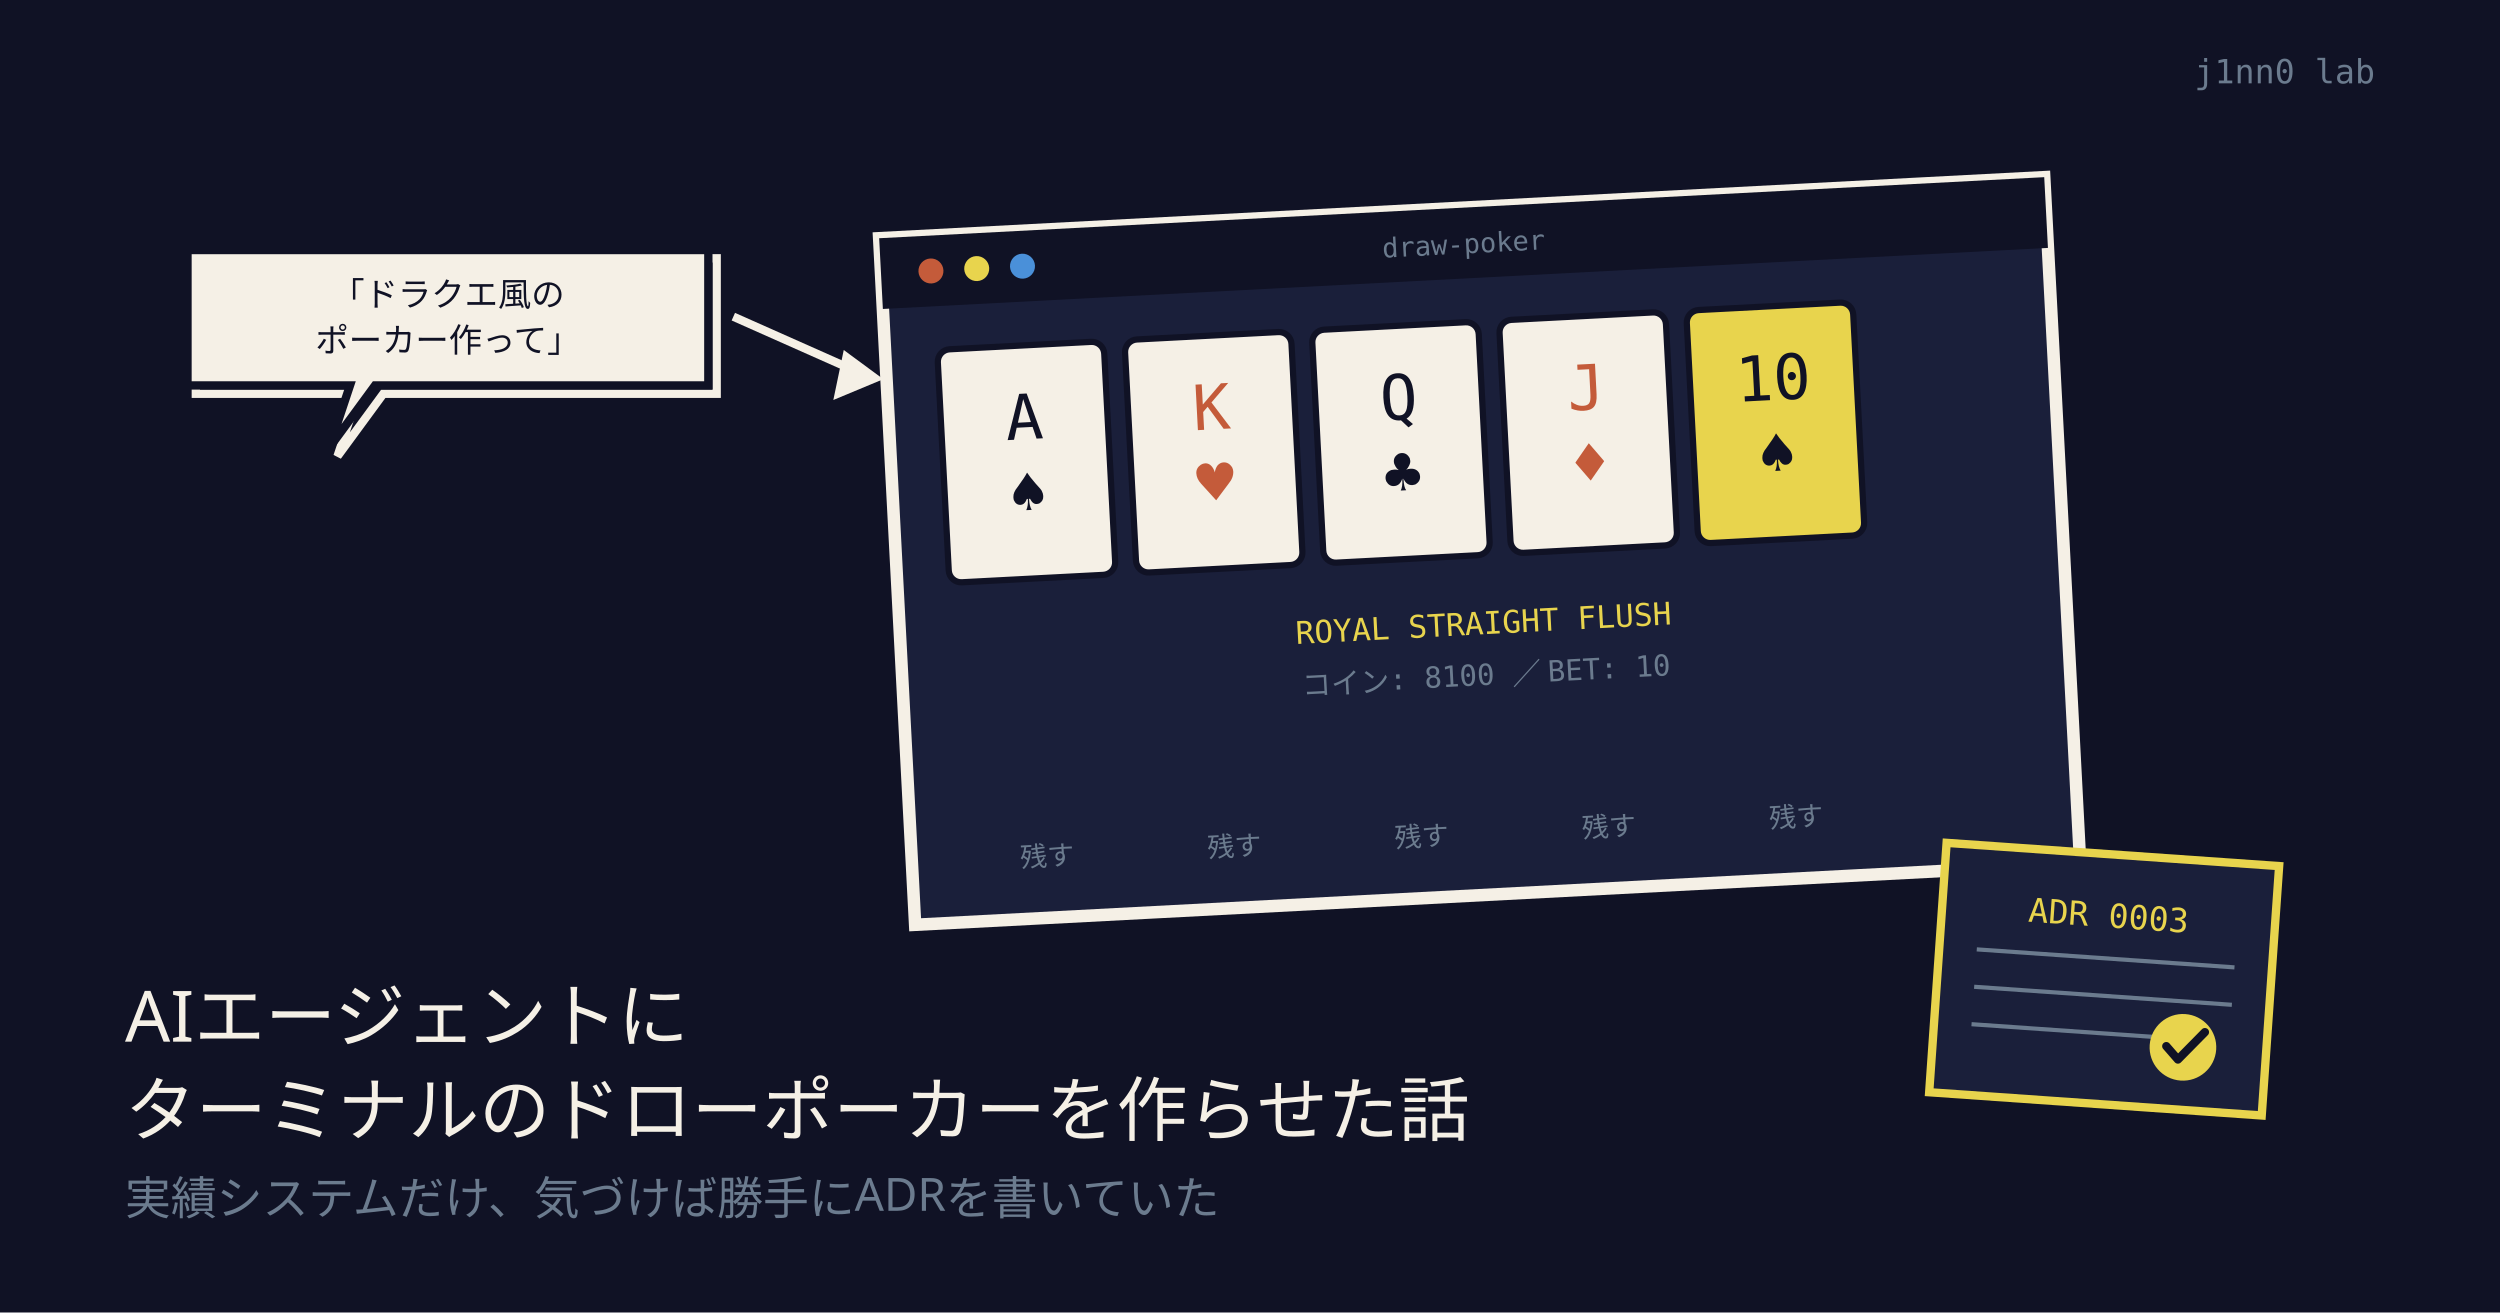
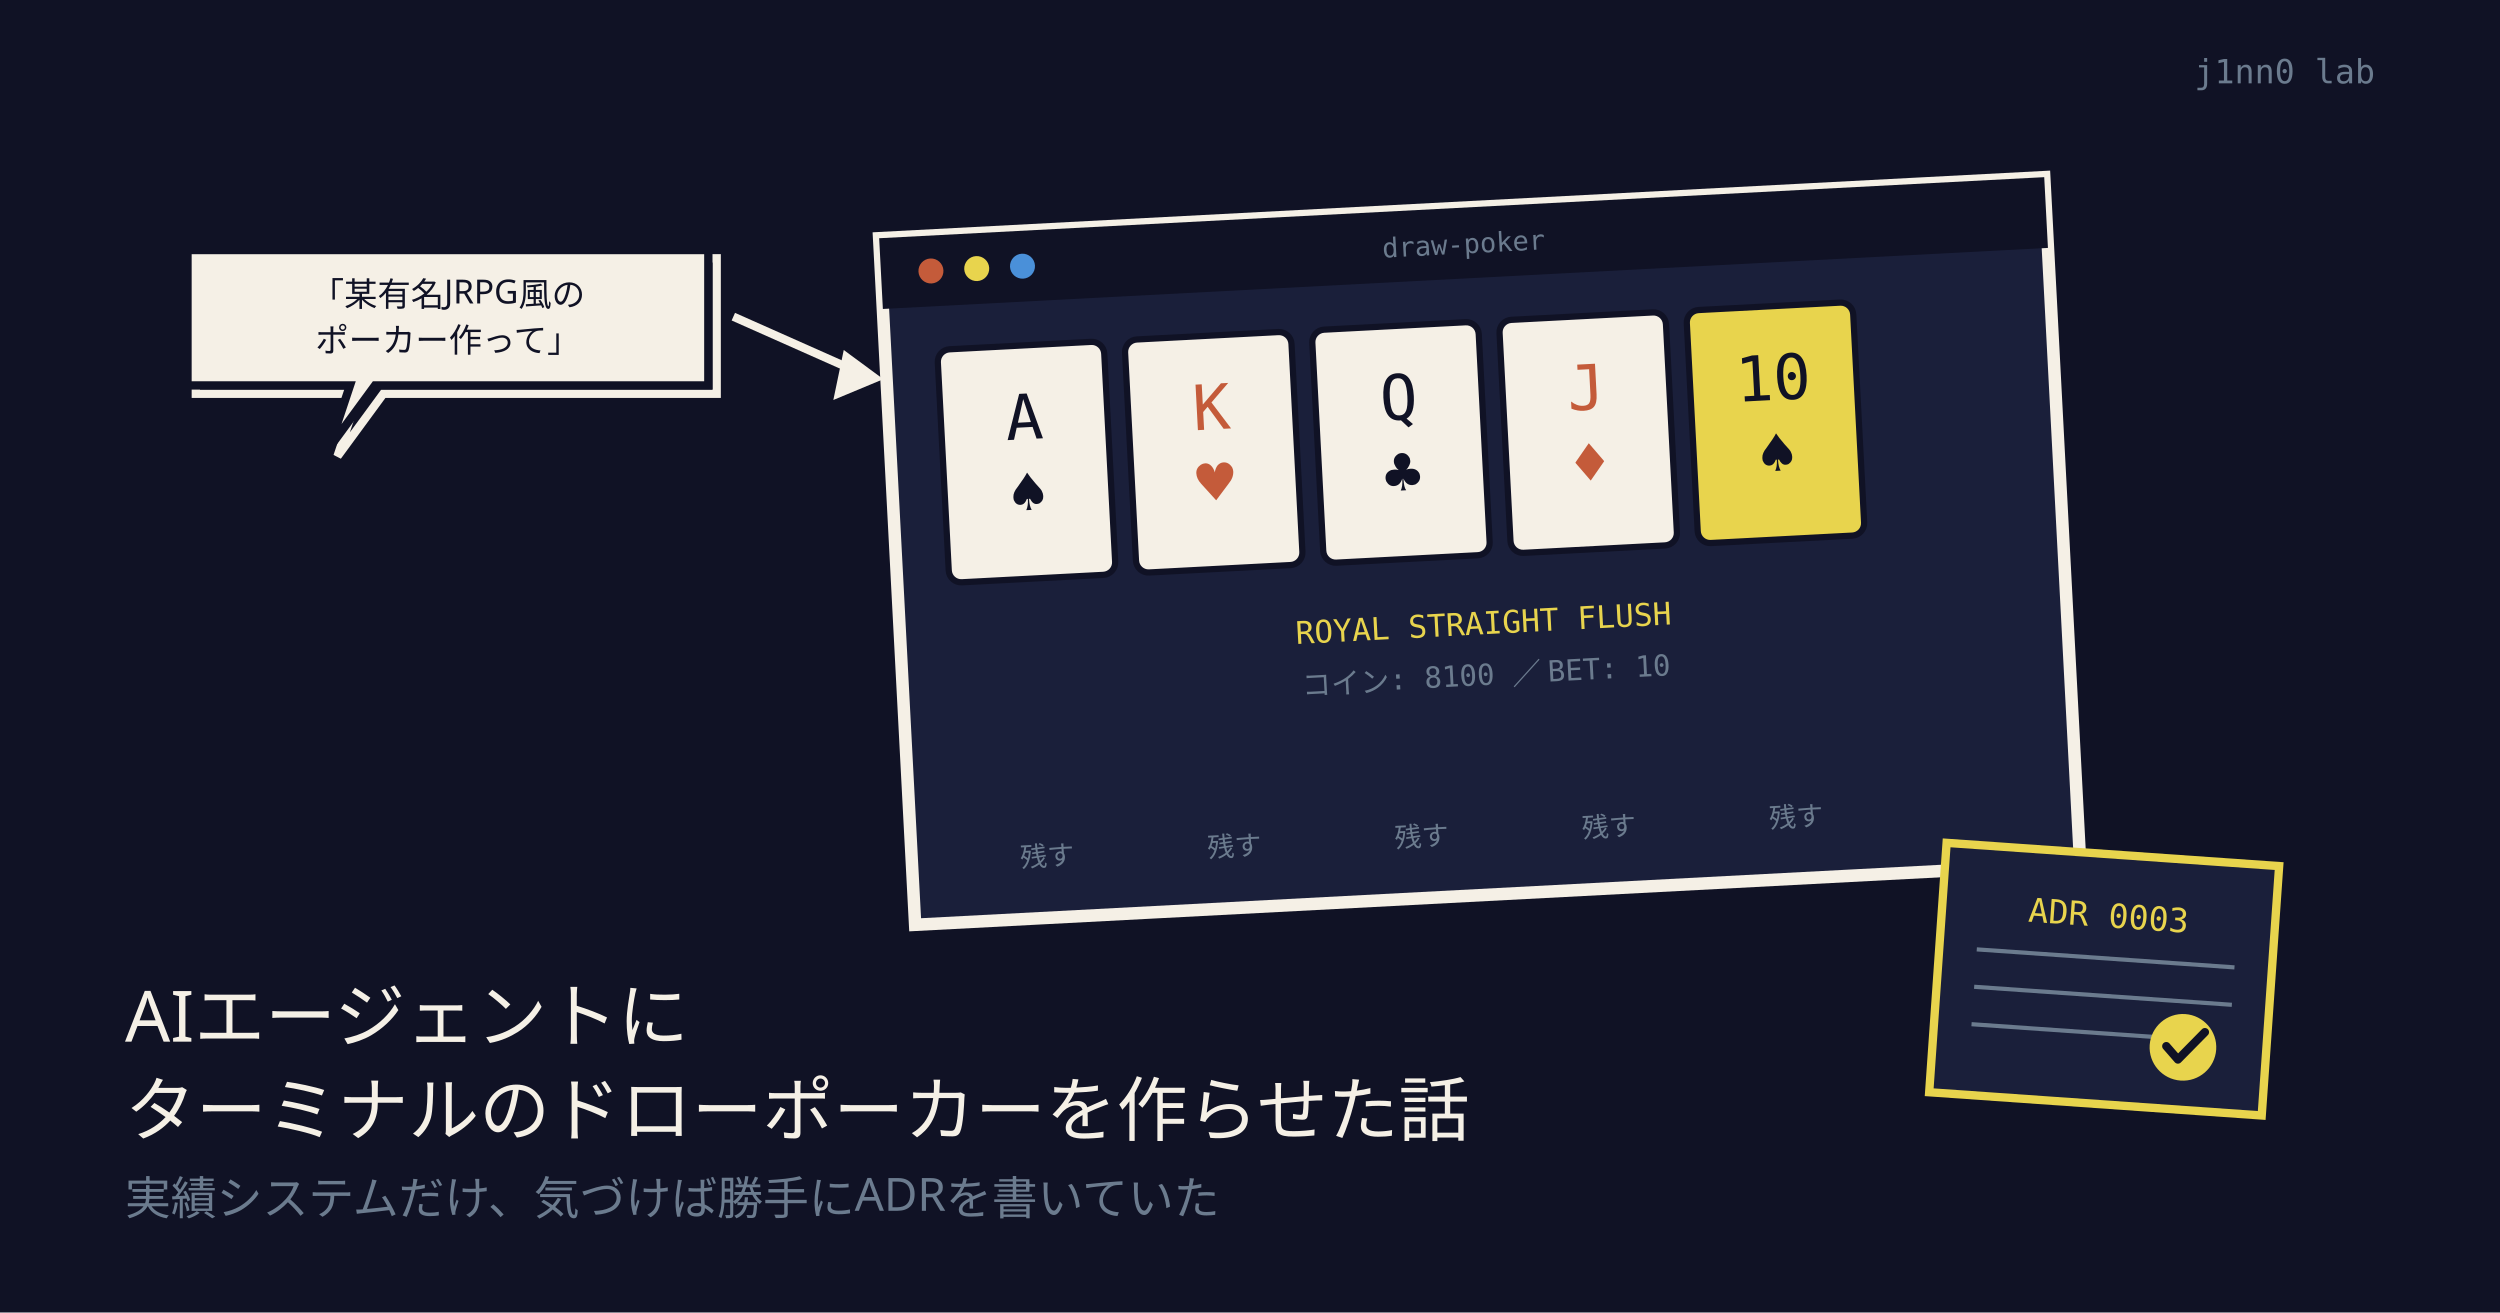
<svg xmlns="http://www.w3.org/2000/svg" width="1200" height="630" viewBox="0 0 1200 630">
  <rect width="1200" height="630" fill="#101225" />
  <g transform="rotate(-3 700 260)">
    <rect x="430" y="100" width="560" height="330" fill="#1A1F3A" stroke="#F5F0E6" stroke-width="6" />
    <rect x="430" y="100" width="560" height="34" fill="#101225" />
    <circle cx="454" cy="117" r="6" fill="#C45B3A" />
    <circle cx="476" cy="117" r="6" fill="#E8D44D" />
    <circle cx="498" cy="117" r="6" fill="#4A90D9" />
    <text x="710" y="122" font-family="Menlo, monospace" font-size="13" fill="#6B7B8E" text-anchor="middle">draw-poker</text>
    <g font-family="Menlo, monospace" font-size="30" text-anchor="middle">
      <rect x="455" y="155" width="80" height="112" rx="6" fill="#F5F0E6" stroke="#101225" stroke-width="3" />
      <text x="495" y="200" fill="#101225">A</text>
      <text x="495" y="236" fill="#101225">♠</text>
      <rect x="545" y="155" width="80" height="112" rx="6" fill="#F5F0E6" stroke="#101225" stroke-width="3" />
      <text x="585" y="200" fill="#C45B3A">K</text>
      <text x="585" y="236" fill="#C45B3A">♥</text>
      <rect x="635" y="155" width="80" height="112" rx="6" fill="#F5F0E6" stroke="#101225" stroke-width="3" />
      <text x="675" y="200" fill="#101225">Q</text>
      <text x="675" y="236" fill="#101225">♣</text>
      <rect x="725" y="155" width="80" height="112" rx="6" fill="#F5F0E6" stroke="#101225" stroke-width="3" />
      <text x="765" y="200" fill="#C45B3A">J</text>
      <text x="765" y="236" fill="#C45B3A">♦</text>
      <rect x="815" y="155" width="80" height="112" rx="6" fill="#E8D44D" stroke="#101225" stroke-width="3" />
      <text x="855" y="200" fill="#101225">10</text>
      <text x="855" y="236" fill="#101225">♠</text>
    </g>
    <text x="710" y="305" font-family="Menlo, monospace" font-size="15" fill="#E8D44D" text-anchor="middle">ROYAL STRAIGHT FLUSH</text>
    <text x="710" y="330" font-family="Menlo, monospace" font-size="14" fill="#6B7B8E" text-anchor="middle">コイン: 8100  ／  BET: 10</text>
    <g font-family="Hiragino Sans, sans-serif" font-size="13" fill="#6B7B8E" text-anchor="middle">
      <text x="495" y="405">残す</text>
      <text x="585" y="405">残す</text>
      <text x="675" y="405">残す</text>
      <text x="765" y="405">残す</text>
      <text x="855" y="405">残す</text>
    </g>
  </g>
  <path d="M 90,120 L 340,120 L 340,185 L 180,185 L 158,215 L 168,185 L 90,185 Z" fill="#101225" stroke="#F5F0E6" stroke-width="4" transform="translate(4,4)" />
  <path d="M 90,120 L 340,120 L 340,185 L 180,185 L 158,215 L 168,185 L 90,185 Z" fill="#F5F0E6" stroke="#101225" stroke-width="4" />
-   <text x="215" y="147" font-family="Hiragino Sans, sans-serif" font-size="16" fill="#101225" text-anchor="middle">「ドラクエ風の</text>
+   <text x="215" y="147" font-family="Hiragino Sans, sans-serif" font-size="16" fill="#101225" text-anchor="middle">「某有名JRPG風の</text>
  <text x="215" y="169" font-family="Hiragino Sans, sans-serif" font-size="16" fill="#101225" text-anchor="middle">ポーカー作って」</text>
  <line x1="352" y1="152" x2="415" y2="180" stroke="#F5F0E6" stroke-width="4" />
  <polygon points="405,168 400,192 424,182" fill="#F5F0E6" />
  <g transform="rotate(4 1010 470)">
    <rect x="930" y="410" width="160" height="120" fill="#1A1F3A" stroke="#E8D44D" stroke-width="4" />
    <text x="1010" y="445" font-family="Menlo, monospace" font-size="16" fill="#E8D44D" text-anchor="middle">ADR 0003</text>
    <line x1="948" y1="460" x2="1072" y2="460" stroke="#6B7B8E" stroke-width="2" />
    <line x1="948" y1="478" x2="1072" y2="478" stroke="#6B7B8E" stroke-width="2" />
    <line x1="948" y1="496" x2="1040" y2="496" stroke="#6B7B8E" stroke-width="2" />
    <circle cx="1050" cy="500" r="16" fill="#E8D44D" />
    <path d="M 1042,500 L 1048,506 L 1060,492" stroke="#101225" stroke-width="4" fill="none" stroke-linecap="round" stroke-linejoin="round" />
  </g>
  <text x="60" y="500" font-family="Hiragino Sans, sans-serif" font-size="34" fill="#F5F0E6" text-anchor="start">AIエージェントに</text>
  <text x="60" y="545" font-family="Hiragino Sans, sans-serif" font-size="34" fill="#F5F0E6" text-anchor="start">ターミナルのドローポーカーを作らせた話</text>
  <text x="60" y="583" font-family="Hiragino Sans, sans-serif" font-size="22" fill="#6B7B8E" text-anchor="start">実績システムだけ、気づけば勝手にADRを書いていた</text>
  <text x="1140" y="40" font-family="Menlo, monospace" font-size="16" fill="#6B7B8E" text-anchor="end">j1nn0 lab</text>
</svg>
